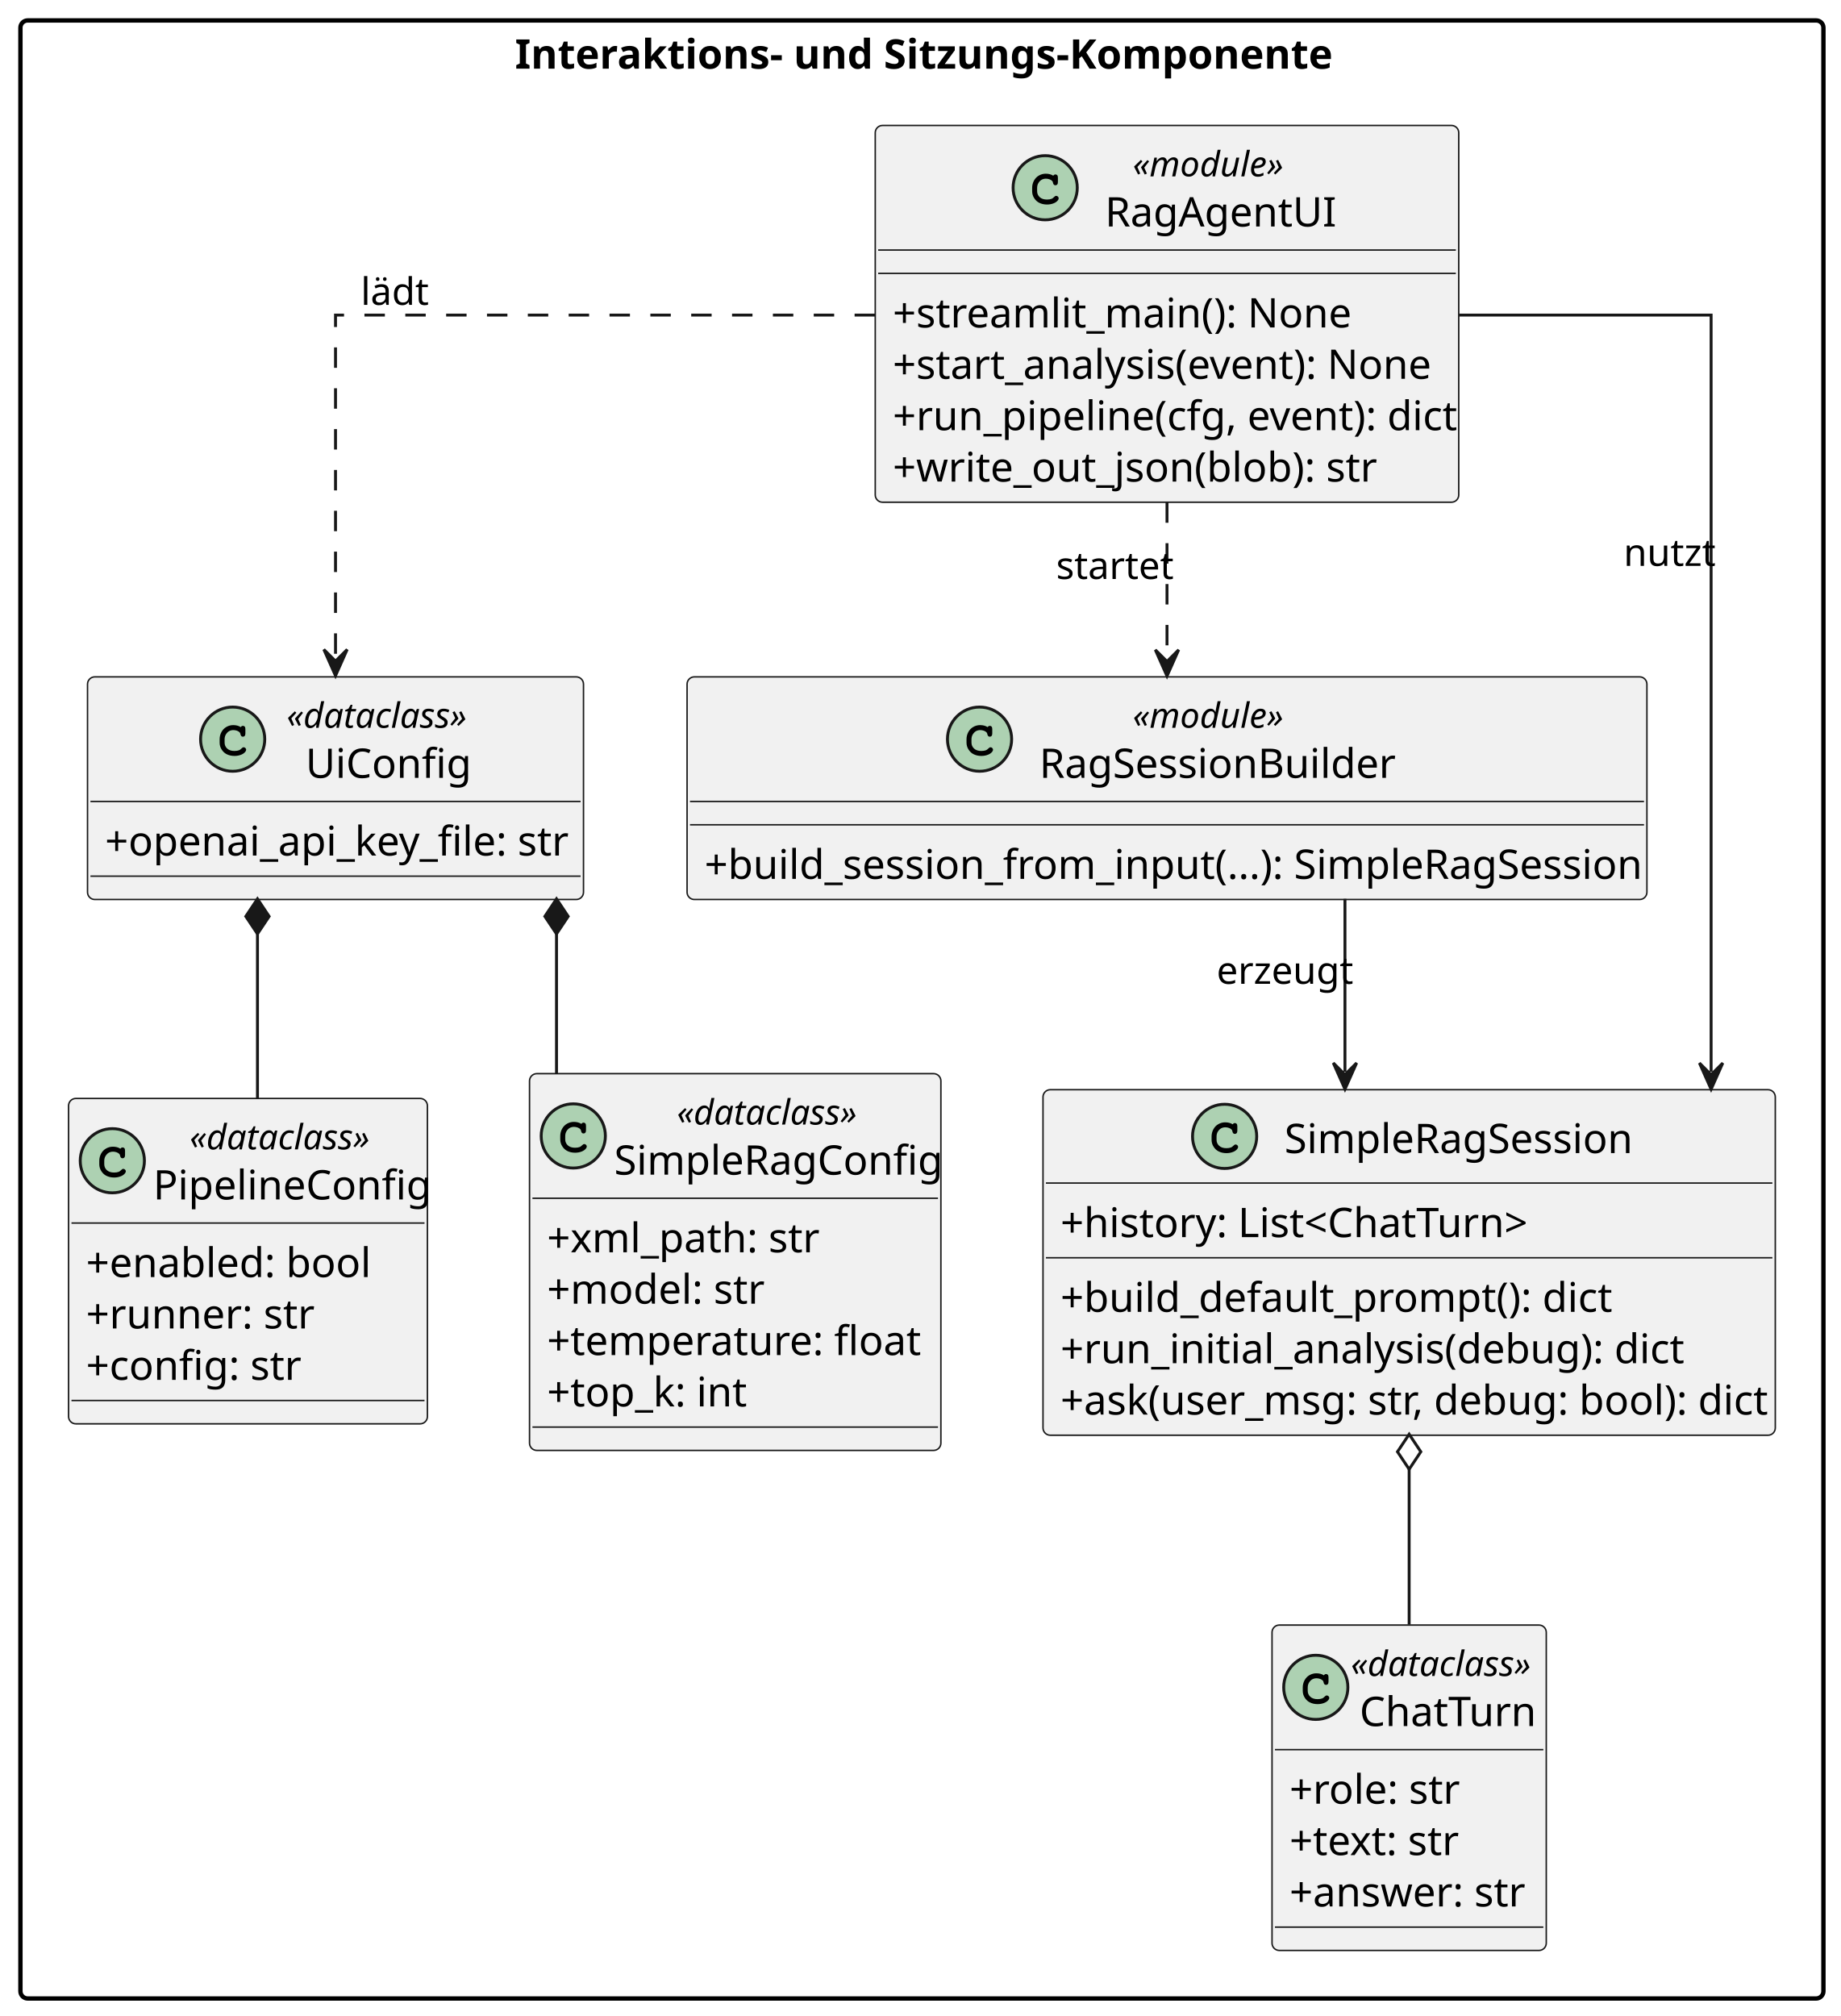
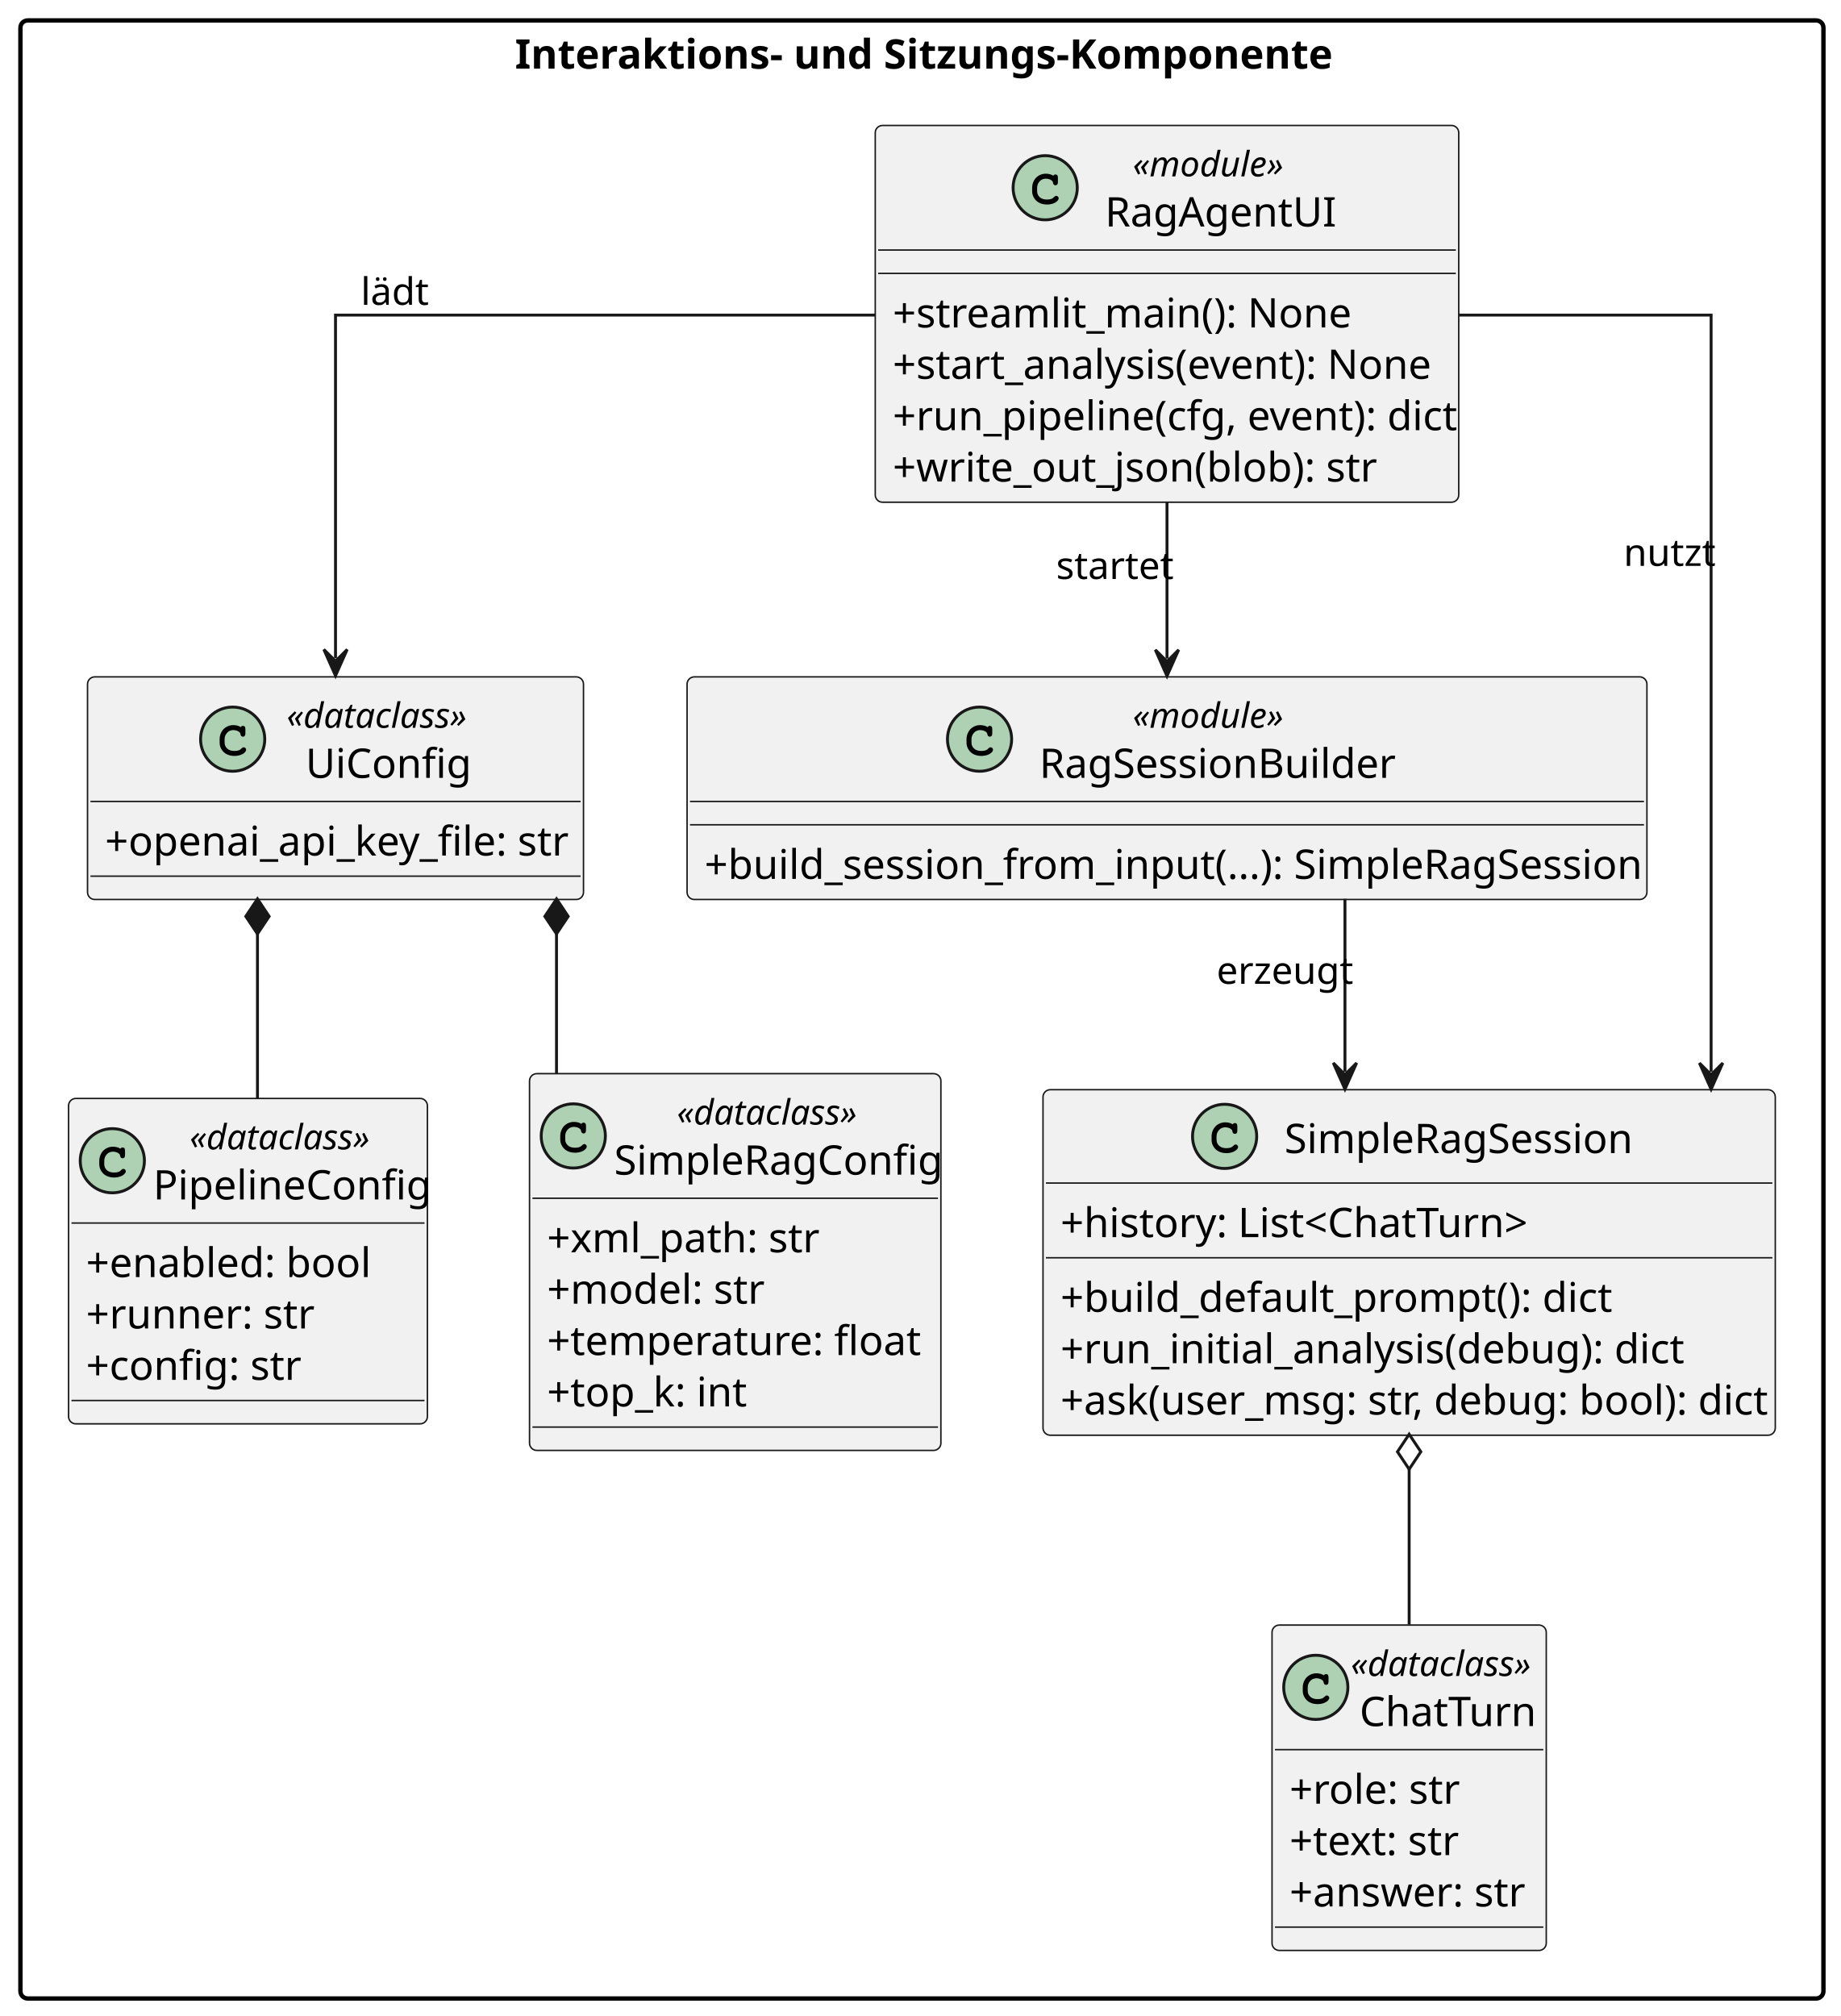
<svg xmlns="http://www.w3.org/2000/svg" contentStyleType="text/css" height="691px" preserveAspectRatio="none" style="width:631px;height:691px;background:#FFFFFF;" version="1.1" viewBox="0 0 631 691" width="631px" zoomAndPan="magnify">
  <defs />
  <g>
    <g id="cluster_Interaktions- und Sitzungs-Komponente">
      <rect fill="none" height="678" rx="2.5" ry="2.5" style="stroke:#000000;stroke-width:1.5;" width="618" x="7" y="7" />
      <text fill="#000000" font-family="sans-serif" font-size="14" font-weight="bold" lengthAdjust="spacing" textLength="279" x="176.5" y="23.533">Interaktions- und Sitzungs-Komponente</text>
    </g>
    <g id="elem_UiConfig">
      <rect codeLine="9" fill="#F1F1F1" height="76.312" id="UiConfig" rx="2.5" ry="2.5" style="stroke:#181818;stroke-width:0.5;" width="170" x="30" y="232" />
      <ellipse cx="79.75" cy="253.352" fill="#ADD1B2" rx="11" ry="11" style="stroke:#181818;stroke-width:1.0;" />
      <path d="M82.516,249.227 Q82.672,249.008 82.859,248.898 Q83.047,248.789 83.266,248.789 Q83.641,248.789 83.875,249.047 Q84.109,249.305 84.109,249.914 L84.109,251.367 Q84.109,251.977 83.875,252.242 Q83.641,252.508 83.266,252.508 Q82.922,252.508 82.719,252.305 Q82.516,252.117 82.406,251.602 Q82.359,251.242 82.172,251.055 Q81.844,250.68 81.234,250.461 Q80.625,250.242 80,250.242 Q79.234,250.242 78.602,250.57 Q77.969,250.898 77.477,251.648 Q76.984,252.398 76.984,253.43 L76.984,254.523 Q76.984,255.758 77.875,256.578 Q78.766,257.398 80.359,257.398 Q81.297,257.398 81.953,257.148 Q82.344,256.992 82.766,256.555 Q83.031,256.289 83.18,256.211 Q83.328,256.133 83.531,256.133 Q83.859,256.133 84.117,256.391 Q84.375,256.648 84.375,256.992 Q84.375,257.336 84.031,257.742 Q83.531,258.32 82.734,258.648 Q81.656,259.102 80.359,259.102 Q78.844,259.102 77.641,258.477 Q76.656,257.977 75.969,256.906 Q75.281,255.836 75.281,254.555 L75.281,253.398 Q75.281,252.07 75.898,250.922 Q76.516,249.773 77.609,249.156 Q78.703,248.539 79.938,248.539 Q80.672,248.539 81.32,248.703 Q81.969,248.867 82.516,249.227 Z " fill="#000000" />
      <text fill="#000000" font-family="sans-serif" font-size="12" font-style="italic" lengthAdjust="spacing" textLength="66" x="98.25" y="249.457">«dataclass»</text>
      <text fill="#000000" font-family="sans-serif" font-size="14" lengthAdjust="spacing" textLength="53" x="104.75" y="266.627">UiConfig</text>
      <line style="stroke:#181818;stroke-width:0.5;" x1="31" x2="199" y1="274.703" y2="274.703" />
      <text fill="#000000" font-family="sans-serif" font-size="14" lengthAdjust="spacing" textLength="158" x="36" y="293.236">+openai_api_key_file: str</text>
      <line style="stroke:#181818;stroke-width:0.5;" x1="31" x2="199" y1="300.312" y2="300.312" />
    </g>
    <g id="elem_PipelineConfig">
      <rect codeLine="13" fill="#F1F1F1" height="111.531" id="PipelineConfig" rx="2.5" ry="2.5" style="stroke:#181818;stroke-width:0.5;" width="123" x="23.5" y="376.5" />
      <ellipse cx="38.5" cy="397.852" fill="#ADD1B2" rx="11" ry="11" style="stroke:#181818;stroke-width:1.0;" />
      <path d="M41.266,393.727 Q41.422,393.508 41.609,393.398 Q41.797,393.289 42.016,393.289 Q42.391,393.289 42.625,393.547 Q42.859,393.805 42.859,394.414 L42.859,395.867 Q42.859,396.477 42.625,396.742 Q42.391,397.008 42.016,397.008 Q41.672,397.008 41.469,396.805 Q41.266,396.617 41.156,396.102 Q41.109,395.742 40.922,395.555 Q40.594,395.18 39.984,394.961 Q39.375,394.742 38.75,394.742 Q37.984,394.742 37.352,395.07 Q36.719,395.398 36.227,396.148 Q35.734,396.898 35.734,397.93 L35.734,399.023 Q35.734,400.258 36.625,401.078 Q37.516,401.898 39.109,401.898 Q40.047,401.898 40.703,401.648 Q41.094,401.492 41.516,401.055 Q41.781,400.789 41.93,400.711 Q42.078,400.633 42.281,400.633 Q42.609,400.633 42.867,400.891 Q43.125,401.148 43.125,401.492 Q43.125,401.836 42.781,402.242 Q42.281,402.82 41.484,403.148 Q40.406,403.602 39.109,403.602 Q37.594,403.602 36.391,402.977 Q35.406,402.477 34.719,401.406 Q34.031,400.336 34.031,399.055 L34.031,397.898 Q34.031,396.57 34.648,395.422 Q35.266,394.273 36.359,393.656 Q37.453,393.039 38.688,393.039 Q39.422,393.039 40.07,393.203 Q40.719,393.367 41.266,393.727 Z " fill="#000000" />
      <text fill="#000000" font-family="sans-serif" font-size="12" font-style="italic" lengthAdjust="spacing" textLength="66" x="65" y="393.957">«dataclass»</text>
      <text fill="#000000" font-family="sans-serif" font-size="14" lengthAdjust="spacing" textLength="91" x="52.5" y="411.127">PipelineConfig</text>
      <line style="stroke:#181818;stroke-width:0.5;" x1="24.5" x2="145.5" y1="419.203" y2="419.203" />
      <text fill="#000000" font-family="sans-serif" font-size="14" lengthAdjust="spacing" textLength="94" x="29.5" y="437.736">+enabled: bool</text>
      <text fill="#000000" font-family="sans-serif" font-size="14" lengthAdjust="spacing" textLength="74" x="29.5" y="455.346">+runner: str</text>
      <text fill="#000000" font-family="sans-serif" font-size="14" lengthAdjust="spacing" textLength="70" x="29.5" y="472.955">+config: str</text>
      <line style="stroke:#181818;stroke-width:0.5;" x1="24.5" x2="145.5" y1="480.031" y2="480.031" />
    </g>
    <g id="elem_SimpleRagConfig">
      <rect codeLine="19" fill="#F1F1F1" height="129.141" id="SimpleRagConfig" rx="2.5" ry="2.5" style="stroke:#181818;stroke-width:0.5;" width="141" x="181.5" y="368" />
      <ellipse cx="196.5" cy="389.352" fill="#ADD1B2" rx="11" ry="11" style="stroke:#181818;stroke-width:1.0;" />
      <path d="M199.266,385.227 Q199.422,385.008 199.609,384.898 Q199.797,384.789 200.016,384.789 Q200.391,384.789 200.625,385.047 Q200.859,385.305 200.859,385.914 L200.859,387.367 Q200.859,387.977 200.625,388.242 Q200.391,388.508 200.016,388.508 Q199.672,388.508 199.469,388.305 Q199.266,388.117 199.156,387.602 Q199.109,387.242 198.922,387.055 Q198.594,386.68 197.984,386.461 Q197.375,386.242 196.75,386.242 Q195.984,386.242 195.352,386.57 Q194.719,386.898 194.227,387.648 Q193.734,388.398 193.734,389.43 L193.734,390.523 Q193.734,391.758 194.625,392.578 Q195.516,393.398 197.109,393.398 Q198.047,393.398 198.703,393.148 Q199.094,392.992 199.516,392.555 Q199.781,392.289 199.93,392.211 Q200.078,392.133 200.281,392.133 Q200.609,392.133 200.867,392.391 Q201.125,392.648 201.125,392.992 Q201.125,393.336 200.781,393.742 Q200.281,394.32 199.484,394.648 Q198.406,395.102 197.109,395.102 Q195.594,395.102 194.391,394.477 Q193.406,393.977 192.719,392.906 Q192.031,391.836 192.031,390.555 L192.031,389.398 Q192.031,388.07 192.648,386.922 Q193.266,385.773 194.359,385.156 Q195.453,384.539 196.688,384.539 Q197.422,384.539 198.07,384.703 Q198.719,384.867 199.266,385.227 Z " fill="#000000" />
      <text fill="#000000" font-family="sans-serif" font-size="12" font-style="italic" lengthAdjust="spacing" textLength="66" x="232" y="385.457">«dataclass»</text>
      <text fill="#000000" font-family="sans-serif" font-size="14" lengthAdjust="spacing" textLength="109" x="210.5" y="402.627">SimpleRagConfig</text>
      <line style="stroke:#181818;stroke-width:0.5;" x1="182.5" x2="321.5" y1="410.703" y2="410.703" />
      <text fill="#000000" font-family="sans-serif" font-size="14" lengthAdjust="spacing" textLength="88" x="187.5" y="429.236">+xml_path: str</text>
      <text fill="#000000" font-family="sans-serif" font-size="14" lengthAdjust="spacing" textLength="70" x="187.5" y="446.846">+model: str</text>
      <text fill="#000000" font-family="sans-serif" font-size="14" lengthAdjust="spacing" textLength="120" x="187.5" y="464.455">+temperature: float</text>
      <text fill="#000000" font-family="sans-serif" font-size="14" lengthAdjust="spacing" textLength="66" x="187.5" y="482.065">+top_k: int</text>
      <line style="stroke:#181818;stroke-width:0.5;" x1="182.5" x2="321.5" y1="489.141" y2="489.141" />
    </g>
    <g id="elem_RagAgentUI">
      <rect codeLine="26" fill="#F1F1F1" height="129.141" id="RagAgentUI" rx="2.5" ry="2.5" style="stroke:#181818;stroke-width:0.5;" width="200" x="300" y="43" />
      <ellipse cx="358.25" cy="64.352" fill="#ADD1B2" rx="11" ry="11" style="stroke:#181818;stroke-width:1.0;" />
      <path d="M361.016,60.227 Q361.172,60.008 361.359,59.898 Q361.547,59.789 361.766,59.789 Q362.141,59.789 362.375,60.047 Q362.609,60.305 362.609,60.914 L362.609,62.367 Q362.609,62.977 362.375,63.242 Q362.141,63.508 361.766,63.508 Q361.422,63.508 361.219,63.305 Q361.016,63.117 360.906,62.602 Q360.859,62.242 360.672,62.055 Q360.344,61.68 359.734,61.461 Q359.125,61.242 358.5,61.242 Q357.734,61.242 357.102,61.57 Q356.469,61.898 355.977,62.648 Q355.484,63.398 355.484,64.43 L355.484,65.523 Q355.484,66.758 356.375,67.578 Q357.266,68.398 358.859,68.398 Q359.797,68.398 360.453,68.148 Q360.844,67.992 361.266,67.555 Q361.531,67.289 361.68,67.211 Q361.828,67.133 362.031,67.133 Q362.359,67.133 362.617,67.391 Q362.875,67.648 362.875,67.992 Q362.875,68.336 362.531,68.742 Q362.031,69.32 361.234,69.648 Q360.156,70.102 358.859,70.102 Q357.344,70.102 356.141,69.477 Q355.156,68.977 354.469,67.906 Q353.781,66.836 353.781,65.555 L353.781,64.398 Q353.781,63.07 354.398,61.922 Q355.016,60.773 356.109,60.156 Q357.203,59.539 358.438,59.539 Q359.172,59.539 359.82,59.703 Q360.469,59.867 361.016,60.227 Z " fill="#000000" />
      <text fill="#000000" font-family="sans-serif" font-size="12" font-style="italic" lengthAdjust="spacing" textLength="56" x="388.25" y="60.457">«module»</text>
      <text fill="#000000" font-family="sans-serif" font-size="14" lengthAdjust="spacing" textLength="75" x="378.75" y="77.627">RagAgentUI</text>
      <line style="stroke:#181818;stroke-width:0.5;" x1="301" x2="499" y1="85.703" y2="85.703" />
      <line style="stroke:#181818;stroke-width:0.5;" x1="301" x2="499" y1="93.703" y2="93.703" />
      <text fill="#000000" font-family="sans-serif" font-size="14" lengthAdjust="spacing" textLength="150" x="306" y="112.236">+streamlit_main(): None</text>
      <text fill="#000000" font-family="sans-serif" font-size="14" lengthAdjust="spacing" textLength="181" x="306" y="129.846">+start_analysis(event): None</text>
      <text fill="#000000" font-family="sans-serif" font-size="14" lengthAdjust="spacing" textLength="188" x="306" y="147.455">+run_pipeline(cfg, event): dict</text>
      <text fill="#000000" font-family="sans-serif" font-size="14" lengthAdjust="spacing" textLength="160" x="306" y="165.065">+write_out_json(blob): str</text>
    </g>
    <g id="elem_RagSessionBuilder">
      <rect codeLine="33" fill="#F1F1F1" height="76.312" id="RagSessionBuilder" rx="2.5" ry="2.5" style="stroke:#181818;stroke-width:0.5;" width="329" x="235.5" y="232" />
      <ellipse cx="335.75" cy="253.352" fill="#ADD1B2" rx="11" ry="11" style="stroke:#181818;stroke-width:1.0;" />
      <path d="M338.516,249.227 Q338.672,249.008 338.859,248.898 Q339.047,248.789 339.266,248.789 Q339.641,248.789 339.875,249.047 Q340.109,249.305 340.109,249.914 L340.109,251.367 Q340.109,251.977 339.875,252.242 Q339.641,252.508 339.266,252.508 Q338.922,252.508 338.719,252.305 Q338.516,252.117 338.406,251.602 Q338.359,251.242 338.172,251.055 Q337.844,250.68 337.234,250.461 Q336.625,250.242 336,250.242 Q335.234,250.242 334.602,250.57 Q333.969,250.898 333.477,251.648 Q332.984,252.398 332.984,253.43 L332.984,254.523 Q332.984,255.758 333.875,256.578 Q334.766,257.398 336.359,257.398 Q337.297,257.398 337.953,257.148 Q338.344,256.992 338.766,256.555 Q339.031,256.289 339.18,256.211 Q339.328,256.133 339.531,256.133 Q339.859,256.133 340.117,256.391 Q340.375,256.648 340.375,256.992 Q340.375,257.336 340.031,257.742 Q339.531,258.32 338.734,258.648 Q337.656,259.102 336.359,259.102 Q334.844,259.102 333.641,258.477 Q332.656,257.977 331.969,256.906 Q331.281,255.836 331.281,254.555 L331.281,253.398 Q331.281,252.07 331.898,250.922 Q332.516,249.773 333.609,249.156 Q334.703,248.539 335.938,248.539 Q336.672,248.539 337.32,248.703 Q337.969,248.867 338.516,249.227 Z " fill="#000000" />
      <text fill="#000000" font-family="sans-serif" font-size="12" font-style="italic" lengthAdjust="spacing" textLength="56" x="388.25" y="249.457">«module»</text>
      <text fill="#000000" font-family="sans-serif" font-size="14" lengthAdjust="spacing" textLength="120" x="356.25" y="266.627">RagSessionBuilder</text>
      <line style="stroke:#181818;stroke-width:0.5;" x1="236.5" x2="563.5" y1="274.703" y2="274.703" />
      <line style="stroke:#181818;stroke-width:0.5;" x1="236.5" x2="563.5" y1="282.703" y2="282.703" />
      <text fill="#000000" font-family="sans-serif" font-size="14" lengthAdjust="spacing" textLength="317" x="241.5" y="301.236">+build_session_from_input(...): SimpleRagSession</text>
    </g>
    <g id="elem_SimpleRagSession">
      <rect codeLine="37" fill="#F1F1F1" height="118.438" id="SimpleRagSession" rx="2.5" ry="2.5" style="stroke:#181818;stroke-width:0.5;" width="251" x="357.5" y="373.5" />
      <ellipse cx="419.75" cy="389.5" fill="#ADD1B2" rx="11" ry="11" style="stroke:#181818;stroke-width:1.0;" />
      <path d="M422.516,385.375 Q422.672,385.156 422.859,385.047 Q423.047,384.938 423.266,384.938 Q423.641,384.938 423.875,385.195 Q424.109,385.453 424.109,386.062 L424.109,387.516 Q424.109,388.125 423.875,388.391 Q423.641,388.656 423.266,388.656 Q422.922,388.656 422.719,388.453 Q422.516,388.266 422.406,387.75 Q422.359,387.391 422.172,387.203 Q421.844,386.828 421.234,386.609 Q420.625,386.391 420,386.391 Q419.234,386.391 418.602,386.719 Q417.969,387.047 417.477,387.797 Q416.984,388.547 416.984,389.578 L416.984,390.672 Q416.984,391.906 417.875,392.727 Q418.766,393.547 420.359,393.547 Q421.297,393.547 421.953,393.297 Q422.344,393.141 422.766,392.703 Q423.031,392.438 423.18,392.359 Q423.328,392.281 423.531,392.281 Q423.859,392.281 424.117,392.539 Q424.375,392.797 424.375,393.141 Q424.375,393.484 424.031,393.891 Q423.531,394.469 422.734,394.797 Q421.656,395.25 420.359,395.25 Q418.844,395.25 417.641,394.625 Q416.656,394.125 415.969,393.055 Q415.281,391.984 415.281,390.703 L415.281,389.547 Q415.281,388.219 415.898,387.07 Q416.516,385.922 417.609,385.305 Q418.703,384.688 419.938,384.688 Q420.672,384.688 421.32,384.852 Q421.969,385.016 422.516,385.375 Z " fill="#000000" />
      <text fill="#000000" font-family="sans-serif" font-size="14" lengthAdjust="spacing" textLength="118" x="440.25" y="395.228">SimpleRagSession</text>
      <line style="stroke:#181818;stroke-width:0.5;" x1="358.5" x2="607.5" y1="405.5" y2="405.5" />
      <text fill="#000000" font-family="sans-serif" font-size="14" lengthAdjust="spacing" textLength="156" x="363.5" y="424.033">+history: List&lt;ChatTurn&gt;</text>
      <line style="stroke:#181818;stroke-width:0.5;" x1="358.5" x2="607.5" y1="431.109" y2="431.109" />
      <text fill="#000000" font-family="sans-serif" font-size="14" lengthAdjust="spacing" textLength="181" x="363.5" y="449.643">+build_default_prompt(): dict</text>
      <text fill="#000000" font-family="sans-serif" font-size="14" lengthAdjust="spacing" textLength="208" x="363.5" y="467.252">+run_initial_analysis(debug): dict</text>
      <text fill="#000000" font-family="sans-serif" font-size="14" lengthAdjust="spacing" textLength="239" x="363.5" y="484.861">+ask(user_msg: str, debug: bool): dict</text>
    </g>
    <g id="elem_ChatTurn">
      <rect codeLine="44" fill="#F1F1F1" height="111.531" id="ChatTurn" rx="2.5" ry="2.5" style="stroke:#181818;stroke-width:0.5;" width="94" x="436" y="557" />
      <ellipse cx="451" cy="578.352" fill="#ADD1B2" rx="11" ry="11" style="stroke:#181818;stroke-width:1.0;" />
      <path d="M453.766,574.227 Q453.922,574.008 454.109,573.898 Q454.297,573.789 454.516,573.789 Q454.891,573.789 455.125,574.047 Q455.359,574.305 455.359,574.914 L455.359,576.367 Q455.359,576.977 455.125,577.242 Q454.891,577.508 454.516,577.508 Q454.172,577.508 453.969,577.305 Q453.766,577.117 453.656,576.602 Q453.609,576.242 453.422,576.055 Q453.094,575.68 452.484,575.461 Q451.875,575.242 451.25,575.242 Q450.484,575.242 449.852,575.57 Q449.219,575.898 448.727,576.648 Q448.234,577.398 448.234,578.43 L448.234,579.523 Q448.234,580.758 449.125,581.578 Q450.016,582.398 451.609,582.398 Q452.547,582.398 453.203,582.148 Q453.594,581.992 454.016,581.555 Q454.281,581.289 454.43,581.211 Q454.578,581.133 454.781,581.133 Q455.109,581.133 455.367,581.391 Q455.625,581.648 455.625,581.992 Q455.625,582.336 455.281,582.742 Q454.781,583.32 453.984,583.648 Q452.906,584.102 451.609,584.102 Q450.094,584.102 448.891,583.477 Q447.906,582.977 447.219,581.906 Q446.531,580.836 446.531,579.555 L446.531,578.398 Q446.531,577.07 447.148,575.922 Q447.766,574.773 448.859,574.156 Q449.953,573.539 451.188,573.539 Q451.922,573.539 452.57,573.703 Q453.219,573.867 453.766,574.227 Z " fill="#000000" />
      <text fill="#000000" font-family="sans-serif" font-size="12" font-style="italic" lengthAdjust="spacing" textLength="66" x="463" y="574.457">«dataclass»</text>
      <text fill="#000000" font-family="sans-serif" font-size="14" lengthAdjust="spacing" textLength="60" x="466" y="591.627">ChatTurn</text>
      <line style="stroke:#181818;stroke-width:0.5;" x1="437" x2="529" y1="599.703" y2="599.703" />
      <text fill="#000000" font-family="sans-serif" font-size="14" lengthAdjust="spacing" textLength="56" x="442" y="618.236">+role: str</text>
      <text fill="#000000" font-family="sans-serif" font-size="14" lengthAdjust="spacing" textLength="54" x="442" y="635.846">+text: str</text>
      <text fill="#000000" font-family="sans-serif" font-size="14" lengthAdjust="spacing" textLength="77" x="442" y="653.455">+answer: str</text>
      <line style="stroke:#181818;stroke-width:0.5;" x1="437" x2="529" y1="660.531" y2="660.531" />
    </g>
    <g id="link_UiConfig_PipelineConfig">
      <path codeLine="50" d="M88.25,320.1 C88.25,340.46 88.25,353.9 88.25,376.47 " fill="none" id="UiConfig-backto-PipelineConfig" style="stroke:#181818;stroke-width:1.0;" />
      <polygon fill="#181818" points="88.25,308.1,84.25,314.1,88.25,320.1,92.25,314.1,88.25,308.1" style="stroke:#181818;stroke-width:1.0;" />
    </g>
    <g id="link_UiConfig_SimpleRagConfig">
      <path codeLine="51" d="M190.75,320.1 C190.75,337.92 190.75,347.65 190.75,367.93 " fill="none" id="UiConfig-backto-SimpleRagConfig" style="stroke:#181818;stroke-width:1.0;" />
      <polygon fill="#181818" points="190.75,308.1,186.75,314.1,190.75,320.1,194.75,314.1,190.75,308.1" style="stroke:#181818;stroke-width:1.0;" />
    </g>
    <g id="link_RagAgentUI_UiConfig">
-       <path codeLine="52" d="M299.92,108 C217.8,108 115,108 115,108 C115,108 115,177.7 115,225.61 " fill="none" id="RagAgentUI-to-UiConfig" style="stroke:#181818;stroke-width:1.0;stroke-dasharray:7.0,7.0;" />
+       <path codeLine="52" d="M299.92,108 C217.8,108 115,108 115,108 C115,108 115,177.7 115,225.61 " fill="none" id="RagAgentUI-to-UiConfig" style="stroke:#181818;stroke-width:1.0;" />
      <polygon fill="#181818" points="115,231.61,119,222.61,115,226.61,111,222.61,115,231.61" style="stroke:#181818;stroke-width:1.0;" />
      <text fill="#000000" font-family="sans-serif" font-size="13" lengthAdjust="spacing" textLength="21" x="123.66" y="104.495">lädt</text>
    </g>
    <g id="link_RagAgentUI_RagSessionBuilder">
-       <path codeLine="53" d="M400,172.19 C400,192.37 400,207.97 400,225.73 " fill="none" id="RagAgentUI-to-RagSessionBuilder" style="stroke:#181818;stroke-width:1.0;stroke-dasharray:7.0,7.0;" />
+       <path codeLine="53" d="M400,172.19 C400,192.37 400,207.97 400,225.73 " fill="none" id="RagAgentUI-to-RagSessionBuilder" style="stroke:#181818;stroke-width:1.0;" />
      <polygon fill="#181818" points="400,231.73,404,222.73,400,226.73,396,222.73,400,231.73" style="stroke:#181818;stroke-width:1.0;" />
      <text fill="#000000" font-family="sans-serif" font-size="13" lengthAdjust="spacing" textLength="37" x="362" y="198.455">startet</text>
    </g>
    <g id="link_RagAgentUI_SimpleRagSession">
      <path codeLine="54" d="M500.07,108 C544.32,108 586.5,108 586.5,108 C586.5,108 586.5,273.76 586.5,367.36 " fill="none" id="RagAgentUI-to-SimpleRagSession" style="stroke:#181818;stroke-width:1.0;" />
      <polygon fill="#181818" points="586.5,373.36,590.5,364.36,586.5,368.36,582.5,364.36,586.5,373.36" style="stroke:#181818;stroke-width:1.0;" />
      <text fill="#000000" font-family="sans-serif" font-size="13" lengthAdjust="spacing" textLength="29" x="556.5" y="193.965">nutzt</text>
    </g>
    <g id="link_RagSessionBuilder_SimpleRagSession">
      <path codeLine="55" d="M461,308.1 C461,327.52 461,345.57 461,367.33 " fill="none" id="RagSessionBuilder-to-SimpleRagSession" style="stroke:#181818;stroke-width:1.0;" />
      <polygon fill="#181818" points="461,373.33,465,364.33,461,368.33,457,364.33,461,373.33" style="stroke:#181818;stroke-width:1.0;" />
      <text fill="#000000" font-family="sans-serif" font-size="13" lengthAdjust="spacing" textLength="43" x="417" y="337.215">erzeugt</text>
    </g>
    <g id="link_SimpleRagSession_ChatTurn">
      <path codeLine="56" d="M483,503.6 C483,524.58 483,536.11 483,556.83 " fill="none" id="SimpleRagSession-backto-ChatTurn" style="stroke:#181818;stroke-width:1.0;" />
      <polygon fill="none" points="483,491.6,479,497.6,483,503.6,487,497.6,483,491.6" style="stroke:#181818;stroke-width:1.0;" />
    </g>
  </g>
</svg>
